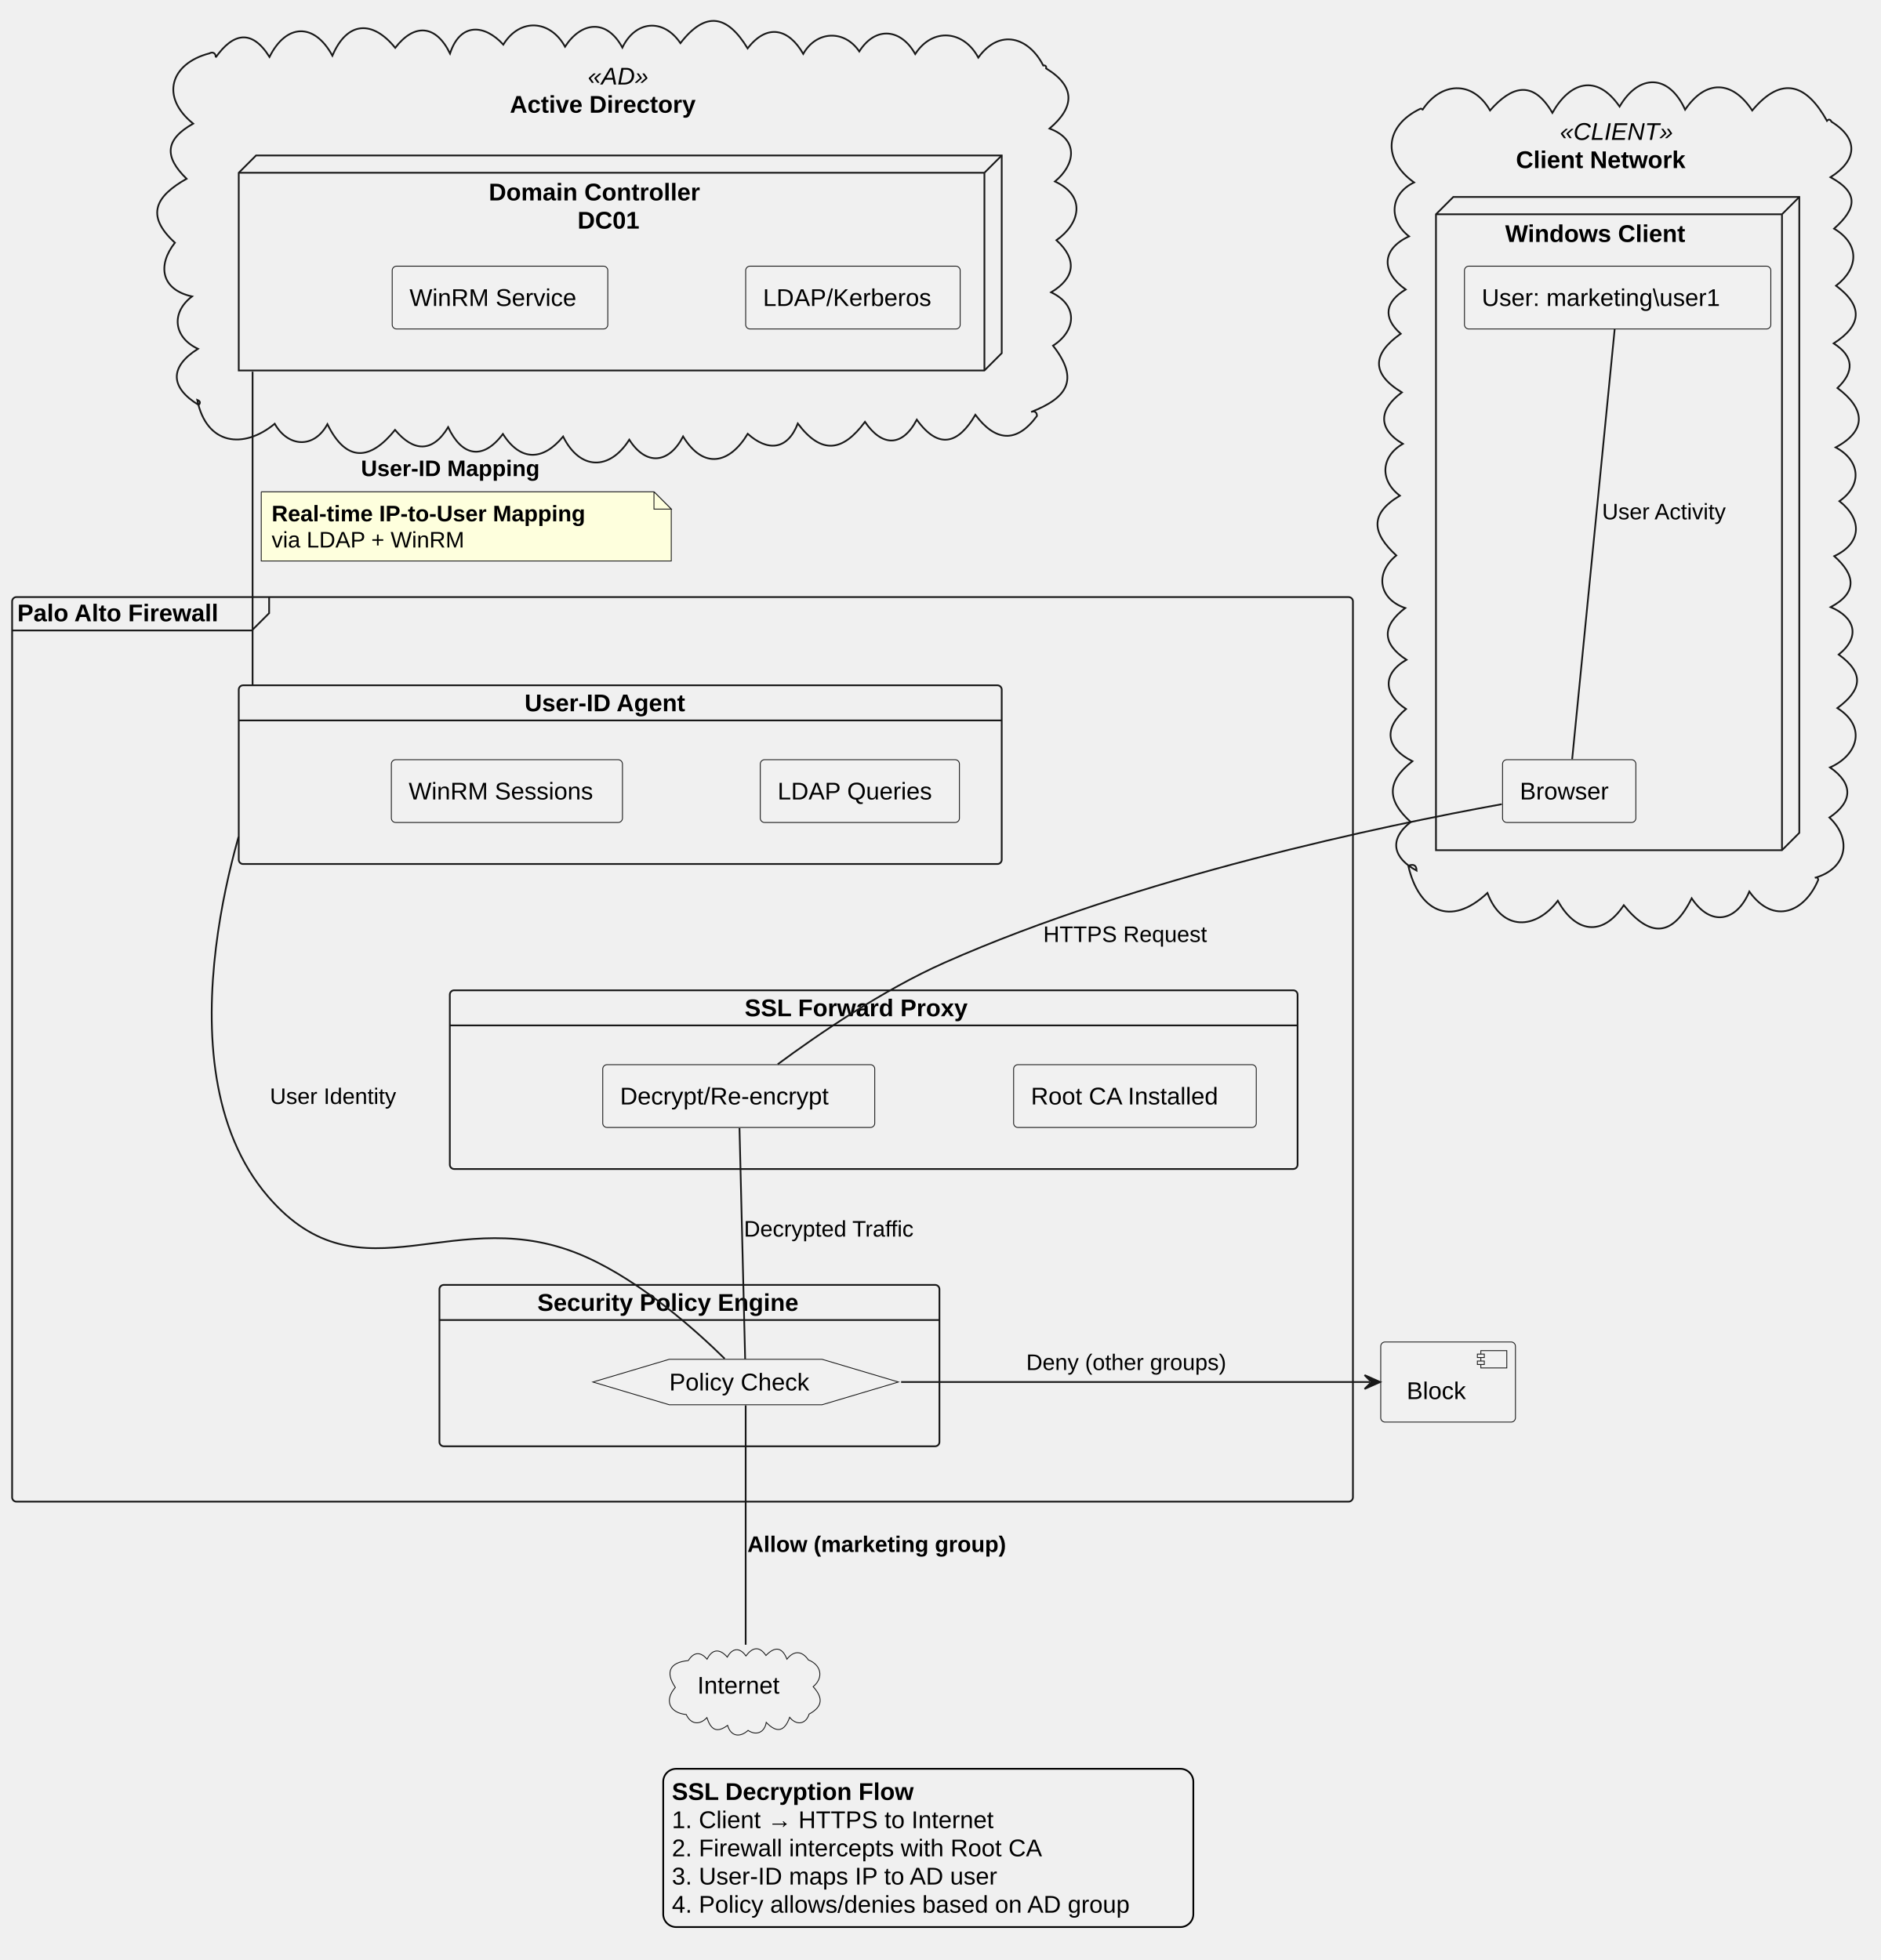
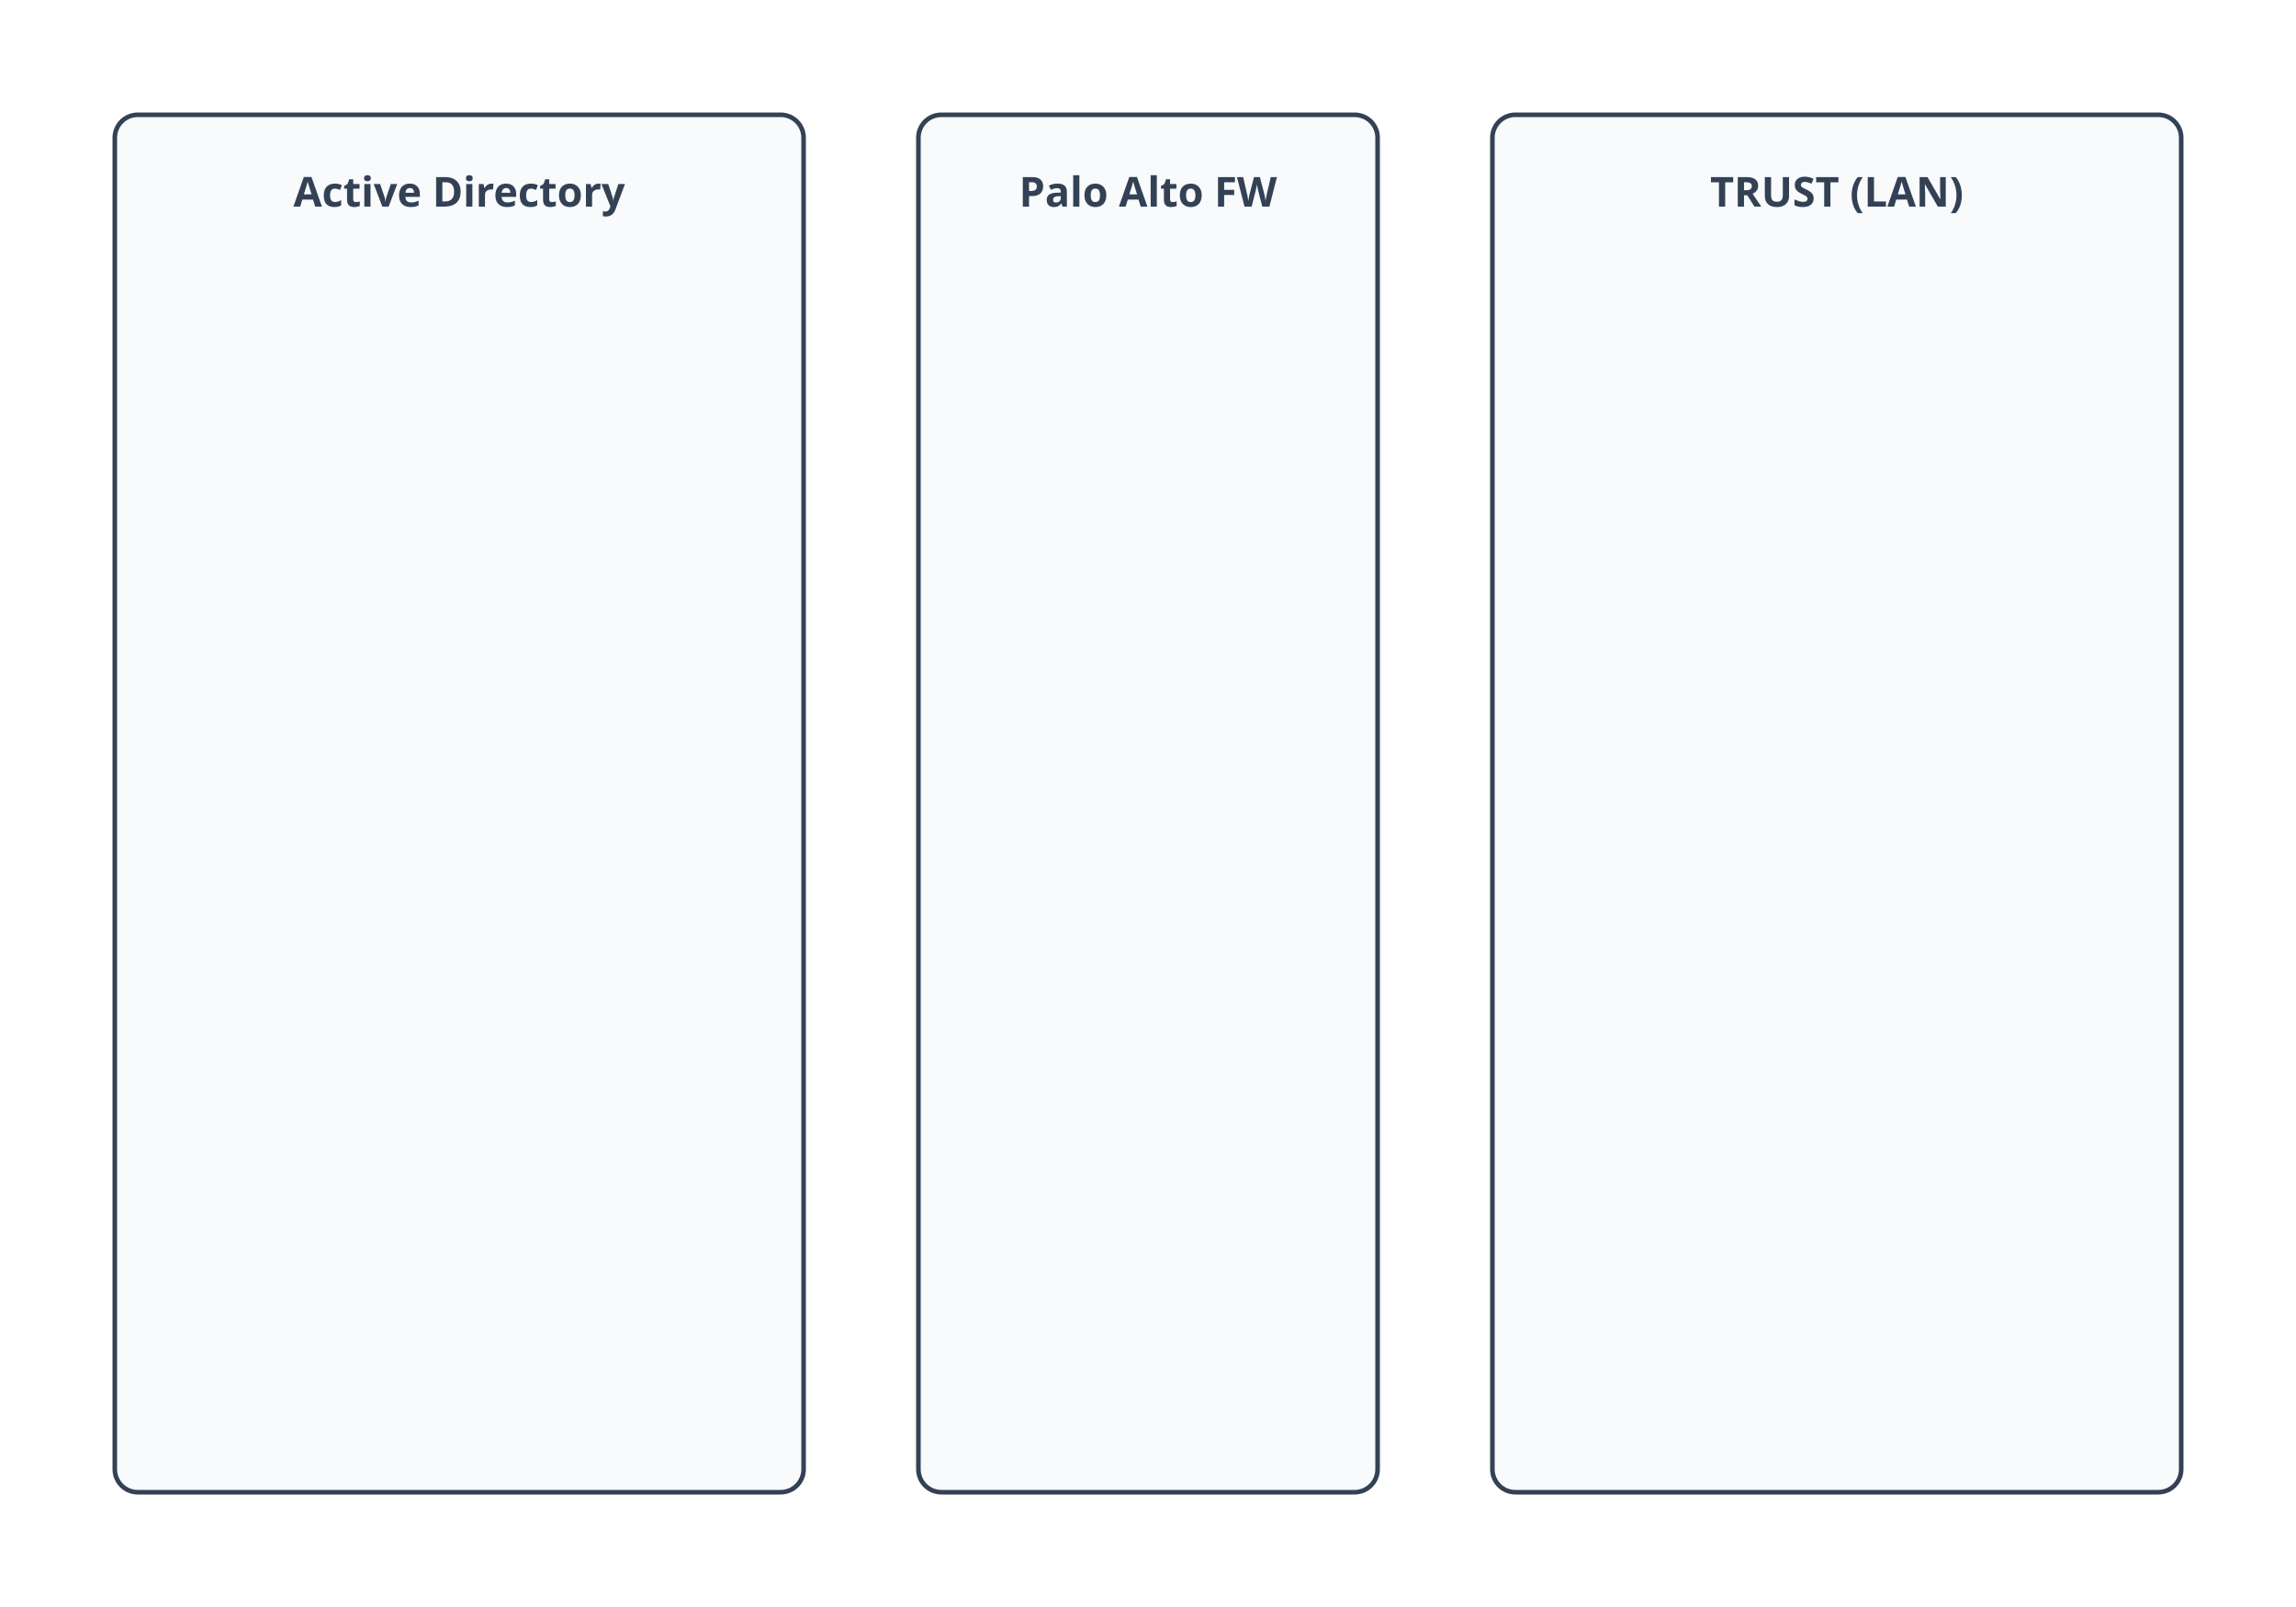
- <svg xmlns="http://www.w3.org/2000/svg" contentStyleType="text/css" data-diagram-type="DESCRIPTION" height="1133px" preserveAspectRatio="none" style="width:1087px;height:1133px;" version="1.1" viewBox="0 0 1087 1133" width="1087px" zoomAndPan="magnify">
-   <defs />
-   <g>
-     <g class="cluster" data-qualified-name="AD" data-source-line="10" id="ent0002">
-       <path d="M124.668,33.213 C134.637,19.085 145.503,16.554 155.77,32.908 C165.436,13.538 181.711,12.971 192.126,32.203 C200.664,12.135 215.38,11.53 228.442,27.664 C239.638,13.123 252.127,14.438 260.117,30.935 C265.975,12.91 280.069,13.949 290.914,25.793 C300.483,10.169 318.065,11.465 326.589,26.99 C336.101,12.381 350.72,10.791 359.738,27.512 C367.286,11.77 383.428,10.412 393.291,24.947 C407.946,6 420.445,8.78 432.132,27.969 C443.389,13.374 455.899,16.507 464.274,31.139 C471.865,17.771 487.946,16.938 496.674,29.732 C506.144,14.798 520.908,16.687 528.999,31.244 C539.113,15.621 557.114,17.595 565.457,33.304 C577.817,16.143 594.704,21.557 603,37.863 C604.129,37.593 604.984,38.362 604.658,39.535 C621.847,50.028 621.194,62.004 606.638,74.305 C624.071,80.825 621.279,95.434 609.764,104.911 C628.249,113.537 624.086,129.42 610.623,138.855 C622.739,149.894 621.497,160.581 607.563,168.973 C623.456,176.484 621.999,191.279 608.651,199.82 C624.318,219.798 616.487,230.107 596,238.153 C597.962,237.258 599.409,238.401 599.361,240.449 C587.418,256.708 575.115,254.989 563.765,239.779 C553.991,256.53 542.568,260.184 529.924,242.608 C521.429,258.708 509.72,258.18 499.954,243.861 C487.135,261.139 474.844,263.004 461.135,244.836 C455.081,260.457 443.532,260.968 432.193,250.76 C421.834,267.988 406.707,271.729 394.829,252.309 C386.832,267.842 373.577,269.651 363.731,254.164 C352.292,272.223 335.138,271.879 325.486,252.345 C313.948,266.363 300.938,266.982 290.685,250.862 C278.912,266.515 266.804,263.51 259.032,246.932 C249.94,262.014 238.853,261.085 228.338,248.512 C214.01,266.291 200.183,267.502 189.247,245.204 C181.415,259.656 166.393,258.452 158.79,244.955 C140.813,259.852 119.324,257.32 114,231.153 C115.551,231.763 116.141,232.692 114.845,234.114 C98.298,224.031 97.777,212.144 114.427,201.634 C100.438,195.155 98.537,180.833 110.995,171.357 C92.967,167.397 90.895,153.244 101.108,140.295 C83.393,124.112 90.601,113.134 107.85,103.328 C94.762,90.604 95.31,80.663 111.665,71.463 C92.435,56.036 98.55,36.706 121,30.863 C123.069,29.661 124.863,30.881 124.668,33.213" fill="none" style="stroke:#181818;stroke-width:1;" />
-       <text fill="#000000" font-family="Arial" font-size="14" font-style="italic" lengthAdjust="spacing" textLength="37.488" x="339.756" y="48.858">«AD»</text>
-       <text fill="#000000" font-family="Arial" font-size="14" font-weight="bold" lengthAdjust="spacing" textLength="127.579" x="294.71" y="65.155">Active Directory</text>
-     </g>
-     <g class="cluster" data-qualified-name="AD.DC" data-source-line="11" id="ent0003">
-       <polygon fill="none" points="138,99.863,148,89.863,579,89.863,579,204.153,569,214.153,138,214.153,138,99.863" style="stroke:#181818;stroke-width:1;" />
-       <line style="stroke:#181818;stroke-width:1;" x1="569" x2="579" y1="99.863" y2="89.863" />
-       <line style="stroke:#181818;stroke-width:1;" x1="138" x2="569" y1="99.863" y2="99.863" />
-       <line style="stroke:#181818;stroke-width:1;" x1="569" x2="569" y1="99.863" y2="214.153" />
-       <text fill="#000000" font-family="Arial" font-size="14" font-weight="bold" lengthAdjust="spacing" textLength="143.985" x="282.507" y="115.858">Domain Controller</text>
-       <text fill="#000000" font-family="Arial" font-size="14" font-weight="bold" lengthAdjust="spacing" textLength="41.378" x="333.811" y="132.155">DC01</text>
-     </g>
-     <g class="cluster" data-qualified-name="Clients" data-source-line="17" id="ent0006">
-       <path d="M822.075,63.71 C832.446,47.588 850.989,45.891 861.252,63.835 C873.776,49.645 886.05,45.96 897.286,65.223 C907.243,47.582 922.719,42.167 936.128,61.606 C947.367,42.42 964.64,42.771 974.009,63.386 C985.961,45.843 1001.283,46.372 1012.8,63.867 C1030.147,43.059 1044.429,49.065 1056,69.863 C1057.03,68.652 1058.014,69.07 1058.574,70.348 C1074.814,80.451 1073.179,92.855 1058.043,102.439 C1075.015,111.692 1072.838,120.865 1060.098,132.171 C1075.184,141.176 1074.29,155.178 1061.247,165.163 C1077.025,176.958 1076.242,188.026 1059.88,198.504 C1071.681,206.069 1071.909,214.919 1062.05,224.306 C1077.286,235.59 1080.099,248.356 1061.032,258.622 C1075.116,266.138 1076.762,280.247 1063.2,289.692 C1076.368,300.044 1076.398,313.894 1060.213,321.489 C1072.07,332.061 1074.173,342.317 1058.162,350.949 C1072.043,356.814 1075.742,367.982 1062.785,378.372 C1078.104,389.399 1075.915,399.026 1062.002,409.314 C1079.384,420.336 1073.51,436.682 1057.769,443.616 C1071.334,453.046 1070.965,463.48 1057.418,472.581 C1070.97,485.435 1067.239,502.272 1049,507.453 C1050.134,506.892 1050.852,507.469 1050.935,508.632 C1043.299,527.034 1025.228,535.126 1011.119,515.39 C1003.901,532.596 988.984,536.093 977.799,519.275 C966.731,541.638 953.818,542.137 938.557,523.266 C926.027,542.065 910.464,538.881 900.424,520.697 C887.676,537.444 868.152,538.608 859.75,516.184 C837.988,536.601 819.891,526.195 814,500.453 C816.693,499.439 818.727,499.807 818.802,503.264 C805.482,496.129 802.244,485.506 815.401,475.166 C801.542,462.635 801.334,451.749 816.387,440.029 C801.039,432.391 799.497,420.975 812.684,409.838 C799.852,401.462 798.694,389.517 812.95,381.393 C798.449,371.854 798.833,361.699 812.213,351.473 C796.672,346.189 794.642,331.094 807.08,321.084 C793.346,308.47 791.114,297.261 809.126,286.526 C797.397,277.735 798.052,263.935 810.862,256.566 C795.687,247.658 797.377,236.276 810.291,226.828 C792.328,215.953 793.218,204.489 809.621,192.934 C798.909,183.468 800.817,174.31 812.486,167.35 C798.792,157.64 797.744,144.415 814.426,136.623 C802.511,127.451 803.212,112.187 817.347,105.458 C798.762,92.207 800.238,72.739 821,62.863 C821.647,62.672 822.124,63.019 822.075,63.71" fill="none" style="stroke:#181818;stroke-width:1;" />
-       <text fill="#000000" font-family="Arial" font-size="14" font-style="italic" lengthAdjust="spacing" textLength="66.705" x="901.648" y="80.858">«CLIENT»</text>
-       <text fill="#000000" font-family="Arial" font-size="14" font-weight="bold" lengthAdjust="spacing" textLength="117.571" x="876.214" y="97.155">Client Network</text>
-     </g>
-     <g class="cluster" data-qualified-name="Clients.WinClient" data-source-line="18" id="ent0007">
-       <polygon fill="none" points="830,123.863,840,113.863,1040,113.863,1040,481.453,1030,491.453,830,491.453,830,123.863" style="stroke:#181818;stroke-width:1;" />
-       <line style="stroke:#181818;stroke-width:1;" x1="1030" x2="1040" y1="123.863" y2="113.863" />
-       <line style="stroke:#181818;stroke-width:1;" x1="830" x2="1030" y1="123.863" y2="123.863" />
-       <line style="stroke:#181818;stroke-width:1;" x1="1030" x2="1030" y1="123.863" y2="491.453" />
-       <text fill="#000000" font-family="Arial" font-size="14" font-weight="bold" lengthAdjust="spacing" textLength="122.015" x="869.993" y="139.858">Windows Client</text>
-     </g>
-     <g class="cluster" data-qualified-name="Palo Alto Firewall" data-source-line="24" id="ent0010">
-       <rect fill="none" height="522.89" rx="2.5" ry="2.5" style="stroke:#181818;stroke-width:1;" width="775" x="7" y="345.153" />
-       <path d="M155.558,345.153 L155.558,354.45 L145.558,364.45 L7,364.45" fill="none" style="stroke:#181818;stroke-width:1;" />
-       <text fill="#000000" font-family="Arial" font-size="14" font-weight="bold" lengthAdjust="spacing" textLength="138.558" x="10" y="359.148">Palo Alto Firewall</text>
-     </g>
-     <g class="cluster" data-qualified-name="Palo Alto Firewall.UID_Agent" data-source-line="25" id="ent0011">
-       <rect fill="none" height="103.3" rx="2.5" ry="2.5" style="stroke:#181818;stroke-width:1;" width="441" x="138" y="396.153" />
-       <line style="stroke:#181818;stroke-width:1;" x1="138" x2="579" y1="416.45" y2="416.45" />
-       <text fill="#000000" font-family="Arial" font-size="14" font-weight="bold" lengthAdjust="spacing" textLength="110.626" x="303.187" y="411.148">User-ID Agent</text>
-     </g>
-     <g class="cluster" data-qualified-name="Palo Alto Firewall.SSL_Proxy" data-source-line="30" id="ent0014">
-       <rect fill="none" height="103.3" rx="2.5" ry="2.5" style="stroke:#181818;stroke-width:1;" width="490" x="260" y="572.453" />
-       <line style="stroke:#181818;stroke-width:1;" x1="260" x2="750" y1="592.75" y2="592.75" />
-       <text fill="#000000" font-family="Arial" font-size="14" font-weight="bold" lengthAdjust="spacing" textLength="149.167" x="430.416" y="587.448">SSL Forward Proxy</text>
-     </g>
-     <g class="cluster" data-qualified-name="Palo Alto Firewall.Policy" data-source-line="35" id="ent0017">
-       <rect fill="none" height="93.29" rx="2.5" ry="2.5" style="stroke:#181818;stroke-width:1;" width="289" x="254" y="742.753" />
-       <line style="stroke:#181818;stroke-width:1;" x1="254" x2="543" y1="763.05" y2="763.05" />
-       <text fill="#000000" font-family="Arial" font-size="14" font-weight="bold" lengthAdjust="spacing" textLength="175.827" x="310.586" y="757.748">Security Policy Engine</text>
-     </g>
-     <g class="entity" data-qualified-name="AD.DC.LDAP" data-source-line="12" id="ent0004">
-       <rect fill="#F1F1F1" height="36.297" rx="2.5" ry="2.5" style="stroke:#181818;stroke-width:0.5;" width="123.981" x="431.01" y="153.863" />
-       <text fill="#000000" font-family="Arial" font-size="14" lengthAdjust="spacing" textLength="103.981" x="441.01" y="176.858">LDAP/Kerberos</text>
-     </g>
-     <g class="entity" data-qualified-name="AD.DC.WinRM" data-source-line="13" id="ent0005">
-       <rect fill="#F1F1F1" height="36.297" rx="2.5" ry="2.5" style="stroke:#181818;stroke-width:0.5;" width="124.603" x="226.7" y="153.863" />
-       <text fill="#000000" font-family="Arial" font-size="14" lengthAdjust="spacing" textLength="104.603" x="236.7" y="176.858">WinRM Service</text>
-     </g>
-     <g class="entity" data-qualified-name="Clients.WinClient.User" data-source-line="19" id="ent0008">
-       <rect fill="#F1F1F1" height="36.297" rx="2.5" ry="2.5" style="stroke:#181818;stroke-width:0.5;" width="177.069" x="846.47" y="153.863" />
-       <text fill="#000000" font-family="Arial" font-size="14" lengthAdjust="spacing" textLength="157.069" x="856.47" y="176.858">User: marketing\user1</text>
-     </g>
-     <g class="entity" data-qualified-name="Clients.WinClient.Browser" data-source-line="20" id="ent0009">
-       <rect fill="#F1F1F1" height="36.297" rx="2.5" ry="2.5" style="stroke:#181818;stroke-width:0.5;" width="77.039" x="868.48" y="439.153" />
-       <text fill="#000000" font-family="Arial" font-size="14" lengthAdjust="spacing" textLength="57.039" x="878.48" y="462.148">Browser</text>
-     </g>
-     <g class="entity" data-qualified-name="Palo Alto Firewall.UID_Agent.UID_LDAP" data-source-line="26" id="ent0012">
-       <rect fill="#F1F1F1" height="36.297" rx="2.5" ry="2.5" style="stroke:#181818;stroke-width:0.5;" width="115.108" x="439.45" y="439.153" />
-       <text fill="#000000" font-family="Arial" font-size="14" lengthAdjust="spacing" textLength="95.108" x="449.45" y="462.148">LDAP Queries</text>
-     </g>
-     <g class="entity" data-qualified-name="Palo Alto Firewall.UID_Agent.UID_WinRM" data-source-line="27" id="ent0013">
-       <rect fill="#F1F1F1" height="36.297" rx="2.5" ry="2.5" style="stroke:#181818;stroke-width:0.5;" width="133.572" x="226.21" y="439.153" />
-       <text fill="#000000" font-family="Arial" font-size="14" lengthAdjust="spacing" textLength="113.572" x="236.21" y="462.148">WinRM Sessions</text>
-     </g>
-     <g class="entity" data-qualified-name="Palo Alto Firewall.SSL_Proxy.RootCA" data-source-line="31" id="ent0015">
-       <rect fill="#F1F1F1" height="36.297" rx="2.5" ry="2.5" style="stroke:#181818;stroke-width:0.5;" width="140.244" x="585.88" y="615.453" />
-       <text fill="#000000" font-family="Arial" font-size="14" lengthAdjust="spacing" textLength="120.244" x="595.88" y="638.448">Root CA Installed</text>
-     </g>
-     <g class="entity" data-qualified-name="Palo Alto Firewall.SSL_Proxy.Decrypt" data-source-line="32" id="ent0016">
-       <rect fill="#F1F1F1" height="36.297" rx="2.5" ry="2.5" style="stroke:#181818;stroke-width:0.5;" width="157.218" x="348.39" y="615.453" />
-       <text fill="#000000" font-family="Arial" font-size="14" lengthAdjust="spacing" textLength="137.218" x="358.39" y="638.448">Decrypt/Re-encrypt</text>
-     </g>
-     <g class="entity" data-qualified-name="Palo Alto Firewall.Policy.PolicyCheck" data-source-line="36" id="ent0018">
-       <polygon fill="#F1F1F1" points="519.29,798.893,475.14,785.753,386.86,785.753,342.71,798.893,386.86,812.043,475.14,812.043,519.29,798.893" style="stroke:#181818;stroke-width:0.5;" />
-       <text fill="#000000" font-family="Arial" font-size="14" lengthAdjust="spacing" textLength="88.286" x="386.853" y="803.748">Policy Check</text>
-     </g>
-     <g class="entity" data-qualified-name="Internet" data-source-line="43" id="ent0021">
-       <path d="M397.852,959.924 C400.947,954.89 404.876,954.625 408.683,959.114 C411.791,952.942 416.136,953.043 420.377,957.914 C423.293,952.591 427.561,952.114 431.141,957.229 C434.89,952.305 438.747,951.204 442.734,956.97 C447.777,951.707 452.008,951.856 454.851,959.102 C458.908,953.934 463.566,954.209 467.252,959.54 C474.59,962.38 476.328,969.736 470.013,975.011 C475.817,981.413 475.663,986.496 467.667,990.855 C465.713,997.015 460.179,997.423 456.43,992.709 C453.49,1000.982 449.023,1002.024 442.899,995.651 C441.967,1001.367 437.273,1003.55 432.385,1000.277 C427.787,1004.475 422.504,1003.936 420.542,997.375 C414.022,1002.211 410.797,999.577 408.59,992.899 C404.382,997.354 399.314,996.886 396.643,991.105 C386.985,990.133 383.764,982.909 390.36,975.424 C384.243,966.442 387.336,960.867 397.852,959.924" fill="#F1F1F1" style="stroke:#181818;stroke-width:0.5;" />
-       <text fill="#000000" font-family="Arial" font-size="14" lengthAdjust="spacing" textLength="55.836" x="403.08" y="979.038">Internet</text>
-     </g>
-     <g class="entity" data-qualified-name="Block" data-source-line="59" id="ent0028">
-       <rect fill="#F1F1F1" height="46.297" rx="2.5" ry="2.5" style="stroke:#181818;stroke-width:0.5;" width="77.864" x="798.07" y="775.753" />
-       <rect fill="#F1F1F1" height="10" style="stroke:#181818;stroke-width:0.5;" width="15" x="855.934" y="780.753" />
-       <rect fill="#F1F1F1" height="2" style="stroke:#181818;stroke-width:0.5;" width="4" x="853.934" y="782.753" />
-       <rect fill="#F1F1F1" height="2" style="stroke:#181818;stroke-width:0.5;" width="4" x="853.934" y="786.753" />
-       <text fill="#000000" font-family="Arial" font-size="14" lengthAdjust="spacing" textLength="37.864" x="813.07" y="808.748">Block</text>
-     </g>
-     <g class="link" data-entity-1="ent0008" data-entity-2="ent0009" data-link-type="association" data-source-line="46" id="lnk22">
-       <path d="M933.29,190.303 C928.29,240.883 913.74,388.133 908.72,438.873" fill="none" id="User-Browser" style="stroke:#181818;stroke-width:1;" />
-       <text fill="#000000" font-family="Arial" font-size="13" lengthAdjust="spacing" textLength="82.608" x="926" y="300.22">User Activity</text>
-     </g>
-     <g class="link" data-entity-1="ent0009" data-entity-2="ent0016" data-link-type="association" data-source-line="47" id="lnk23">
-       <path d="M868.02,464.873 C800.37,477.143 657.77,506.893 546,556.453 C510.12,572.363 472.61,598.133 449.52,615.213" fill="none" id="Browser-Decrypt" style="stroke:#181818;stroke-width:1;" />
-       <text fill="#000000" font-family="Arial" font-size="13" lengthAdjust="spacing" textLength="99.271" x="603" y="544.52">HTTPS Request</text>
-     </g>
-     <g class="link" data-entity-1="ent0003" data-entity-2="ent0011" data-link-type="association" data-source-line="49" id="lnk24">
-       <path d="M146,214.873 C146,215.273 146,215.675 146,216.079 C146,216.888 146,217.705 146,218.531 C146,244.947 146,279.809 146,314.669 C146,332.1 146,349.53 146,365.904 C146,374.091 146,382.014 146,389.541 C146,391.423 146,393.28 146,395.11 C146,395.339 146,395.567 146,395.795" fill="none" id="DC-UID_Agent" style="stroke:#181818;stroke-width:1;" />
-       <text fill="#000000" font-family="Arial" font-size="13" font-weight="bold" lengthAdjust="spacing" textLength="122.408" x="208.644" y="275.22">User-ID Mapping</text>
-       <path d="M151,284.286 L151,324.286 L388,324.286 L388,294.286 L378,284.286 L151,284.286" fill="#FEFFDD" style="stroke:#181818;stroke-width:0.5;" />
-       <path d="M378,284.286 L378,294.286 L388,294.286 L378,284.286" fill="#FEFFDD" style="stroke:#181818;stroke-width:0.5;" />
-       <text fill="#000000" font-family="Arial" font-size="13" font-weight="bold" lengthAdjust="spacing" textLength="216.696" x="157" y="301.353">Real-time IP-to-User Mapping</text>
-       <text fill="#000000" font-family="Arial" font-size="13" lengthAdjust="spacing" textLength="121.501" x="157" y="316.486">via LDAP + WinRM</text>
-     </g>
-     <g class="link" data-entity-1="ent0011" data-entity-2="ent0018" data-link-type="association" data-source-line="55" id="lnk25">
-       <path d="M137.874,483.747 C137.805,483.989 137.737,484.233 137.668,484.478 C137.53,484.968 137.392,485.464 137.253,485.965 C132.809,502.009 127.743,523.767 124.815,547.798 C118.96,595.861 121.66,653.018 155,691.753 C209.3,754.843 263.1,692.573 339,726.753 C371.22,741.263 402.38,769.183 418.87,785.393" fill="none" id="UID_Agent-PolicyCheck" style="stroke:#181818;stroke-width:1;" />
-       <text fill="#000000" font-family="Arial" font-size="13" lengthAdjust="spacing" textLength="83.586" x="156" y="638.17">User Identity</text>
-     </g>
-     <g class="link" data-entity-1="ent0016" data-entity-2="ent0018" data-link-type="association" data-source-line="56" id="lnk26">
-       <path d="M427.43,652.073 C428.24,685.313 430,756.893 430.7,785.603" fill="none" id="Decrypt-PolicyCheck" style="stroke:#181818;stroke-width:1;" />
-       <text fill="#000000" font-family="Arial" font-size="13" lengthAdjust="spacing" textLength="113.09" x="430" y="714.82">Decrypted Traffic</text>
-     </g>
-     <g class="link" data-entity-1="ent0018" data-entity-2="ent0021" data-link-type="association" data-source-line="58" id="lnk27">
-       <path d="M431,812.363 C431,841.383 431,913.823 431,950.763" fill="none" id="PolicyCheck-Internet" style="stroke:#181818;stroke-width:1;" />
-       <text fill="#000000" font-family="Arial" font-size="13" font-weight="bold" lengthAdjust="spacing" textLength="179.48" x="432" y="897.11">Allow (marketing group)</text>
-     </g>
-     <g class="link" data-entity-1="ent0018" data-entity-2="ent0028" data-link-type="dependency" data-source-line="59" id="lnk29">
-       <path d="M520.85,798.893 C607.39,798.893 728.23,798.893 791.73,798.893" fill="none" id="PolicyCheck-to-Block" style="stroke:#181818;stroke-width:1;" />
-       <polygon fill="#181818" points="797.73,798.893,788.73,794.893,792.73,798.893,788.73,802.893,797.73,798.893" style="stroke:#181818;stroke-width:1;" />
-       <text fill="#000000" font-family="Arial" font-size="13" lengthAdjust="spacing" textLength="131.796" x="593.18" y="791.96">Deny (other groups)</text>
-     </g>
-     <g class="legend" data-source-line="61">
-       <rect fill="none" height="91.484" rx="7.5" ry="7.5" style="stroke:#000000;stroke-width:1;" width="306.406" x="383.346" y="1022.475" />
-       <text fill="#000000" font-family="Arial" font-size="14" font-weight="bold" lengthAdjust="spacing" textLength="162.292" x="388.346" y="1040.471">SSL Decryption Flow</text>
-       <text fill="#000000" font-family="Arial" font-size="14" lengthAdjust="spacing" textLength="202.72" x="388.346" y="1056.767">1. Client → HTTPS to Internet</text>
-       <text fill="#000000" font-family="Arial" font-size="14" lengthAdjust="spacing" textLength="241.732" x="388.346" y="1073.064">2. Firewall intercepts with Root CA</text>
-       <text fill="#000000" font-family="Arial" font-size="14" lengthAdjust="spacing" textLength="207.847" x="388.346" y="1089.361">3. User-ID maps IP to AD user</text>
-       <text fill="#000000" font-family="Arial" font-size="14" lengthAdjust="spacing" textLength="296.406" x="388.346" y="1105.658">4. Policy allows/denies based on AD group</text>
-     </g>
-   </g>
+ <svg xmlns="http://www.w3.org/2000/svg" width="1000" height="700">
+   <rect width="100%" height="100%" fill="#ffffff" />
+   <rect x="50" y="50" width="300" height="600" rx="10" fill="#f8fafc" stroke="#334155" stroke-width="2" />
+   <text x="200" y="90" font-family="sans-serif" font-weight="bold" font-size="18" text-anchor="middle" fill="#334155">Active Directory</text>
+   <rect x="400" y="50" width="200" height="600" rx="10" fill="#f8fafc" stroke="#334155" stroke-width="2" />
+   <text x="500" y="90" font-family="sans-serif" font-weight="bold" font-size="18" text-anchor="middle" fill="#334155">Palo Alto FW</text>
+   <rect x="650" y="50" width="300" height="600" rx="10" fill="#f8fafc" stroke="#334155" stroke-width="2" />
+   <text x="800" y="90" font-family="sans-serif" font-weight="bold" font-size="18" text-anchor="middle" fill="#334155">TRUST (LAN)</text>
</svg>
